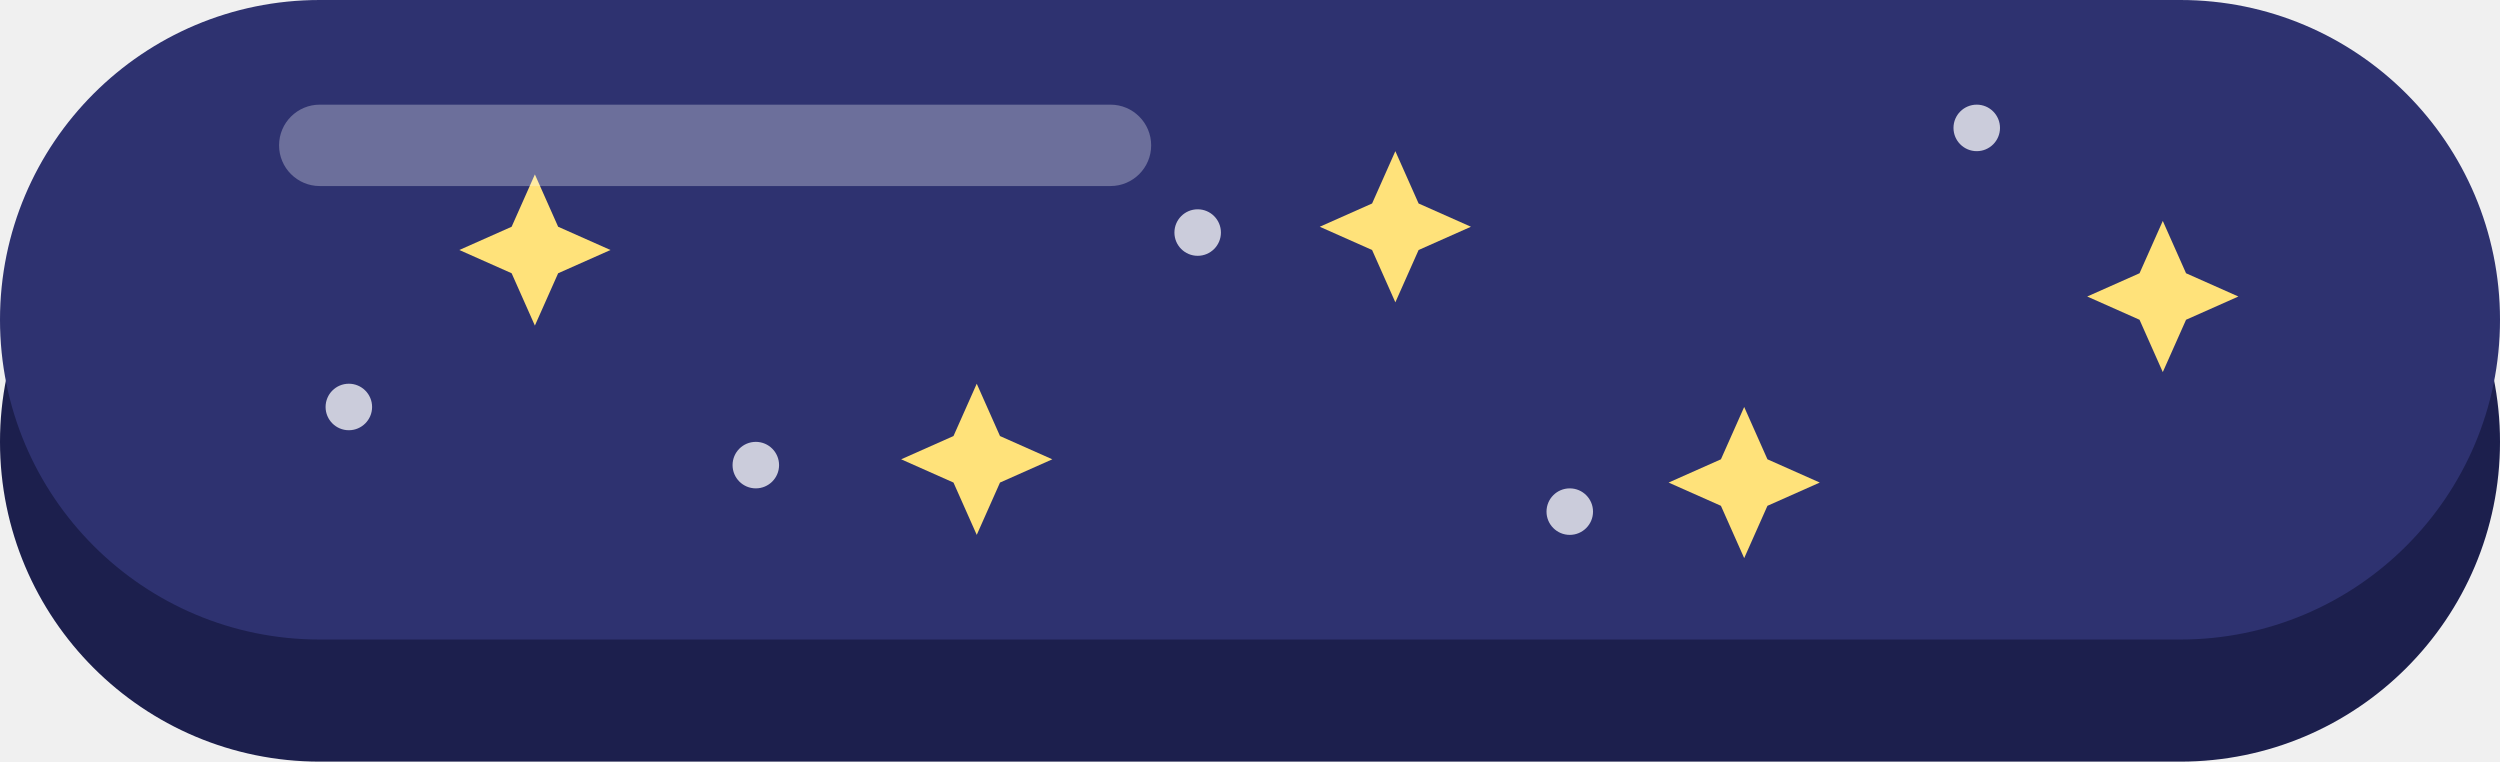
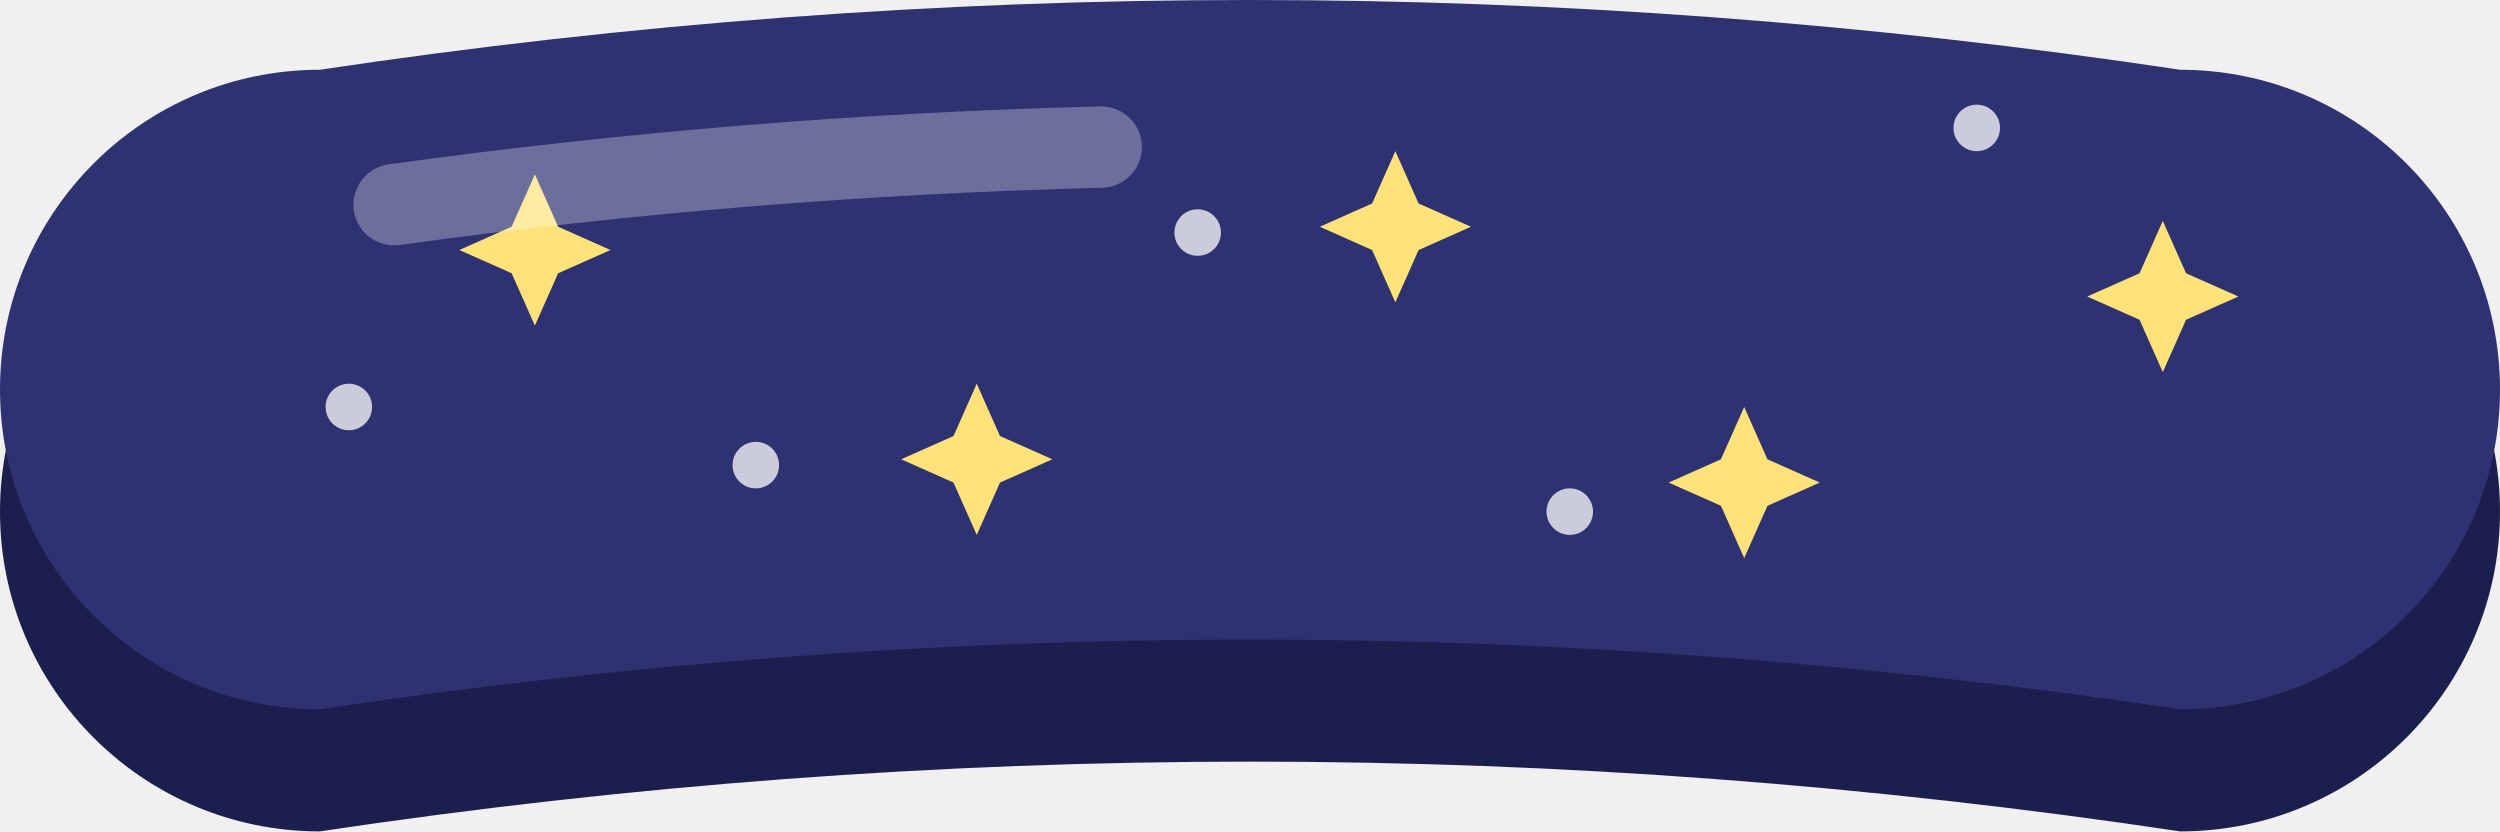
- <svg xmlns="http://www.w3.org/2000/svg" width="430" height="131" viewBox="0 0 430 131">
+ <svg xmlns="http://www.w3.org/2000/svg" width="430" height="143" viewBox="0 0 430 143">
  <defs>
    <clipPath id="sc">
-       <rect x="0" y="0" width="430" height="110" rx="55" />
+       <path d="M55 12Q215.0 -12 375 12A55 55 0 0 1 375 122Q215.0 98 55 122A55 55 0 0 1 55 12Z" />
    </clipPath>
  </defs>
-   <rect x="0" y="21" width="430" height="110" rx="55" fill="#1C1F4D" />
-   <rect x="0" y="0" width="430" height="110" rx="55" fill="#2E3270" />
+   <path d="M55 33Q215.0 9 375 33A55 55 0 0 1 375 143Q215.0 119 55 143A55 55 0 0 1 55 33Z" fill="#1C1F4D" />
+   <path d="M55 12Q215.0 -12 375 12A55 55 0 0 1 375 122Q215.0 98 55 122A55 55 0 0 1 55 12Z" fill="#2E3270" />
  <g clip-path="url(#sc)" fill="#FFE27A">
    <path d="M92 30l4 9 9 4-9 4-4 9-4-9-9-4 9-4z" />
    <path d="M168 66l4 9 9 4-9 4-4 9-4-9-9-4 9-4z" />
    <path d="M240 26l4 9 9 4-9 4-4 9-4-9-9-4 9-4z" />
    <path d="M300 70l4 9 9 4-9 4-4 9-4-9-9-4 9-4z" />
    <path d="M372 38l4 9 9 4-9 4-4 9-4-9-9-4 9-4z" />
  </g>
  <g fill="#FFFFFF" fill-opacity="0.75">
    <circle cx="130" cy="80" r="4" />
    <circle cx="206" cy="40" r="4" />
    <circle cx="270" cy="88" r="4" />
    <circle cx="340" cy="22" r="4" />
    <circle cx="60" cy="70" r="4" />
  </g>
-   <rect x="48" y="18" width="150" height="14" rx="7" fill="#FFFFFF" fill-opacity="0.3" />
+   <path d="M67.8 35.2Q128.6 26.8 189.4 25.3" fill="none" stroke="#FFFFFF" stroke-opacity="0.3" stroke-width="14" stroke-linecap="round" />
</svg>
